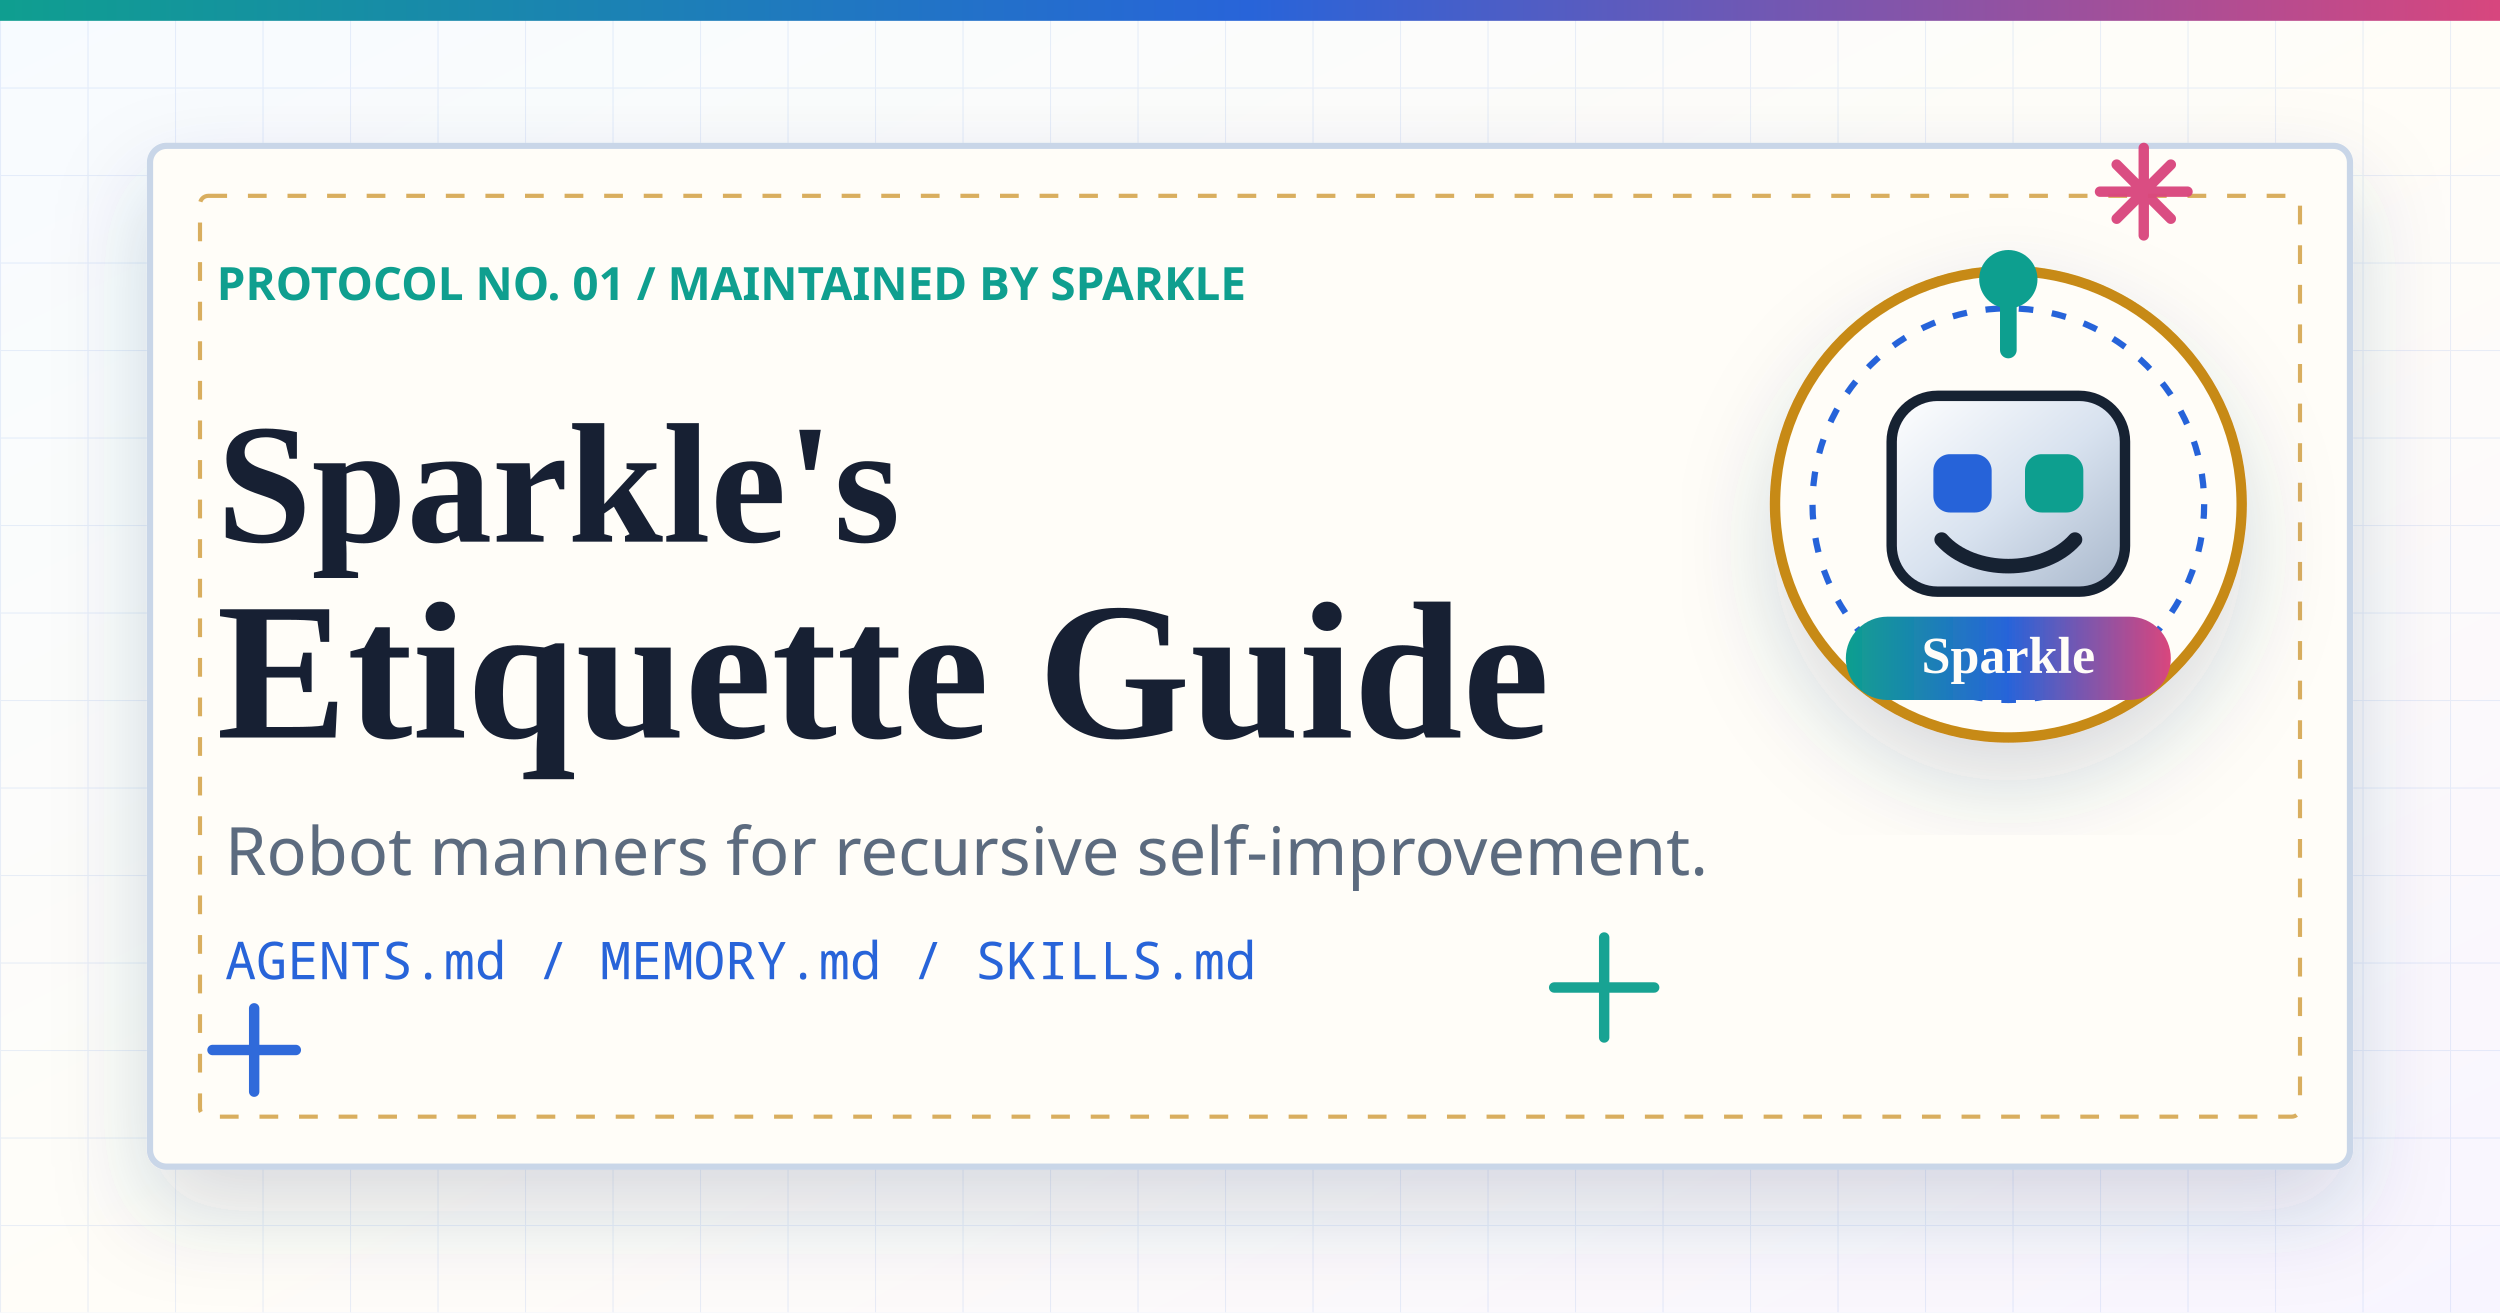
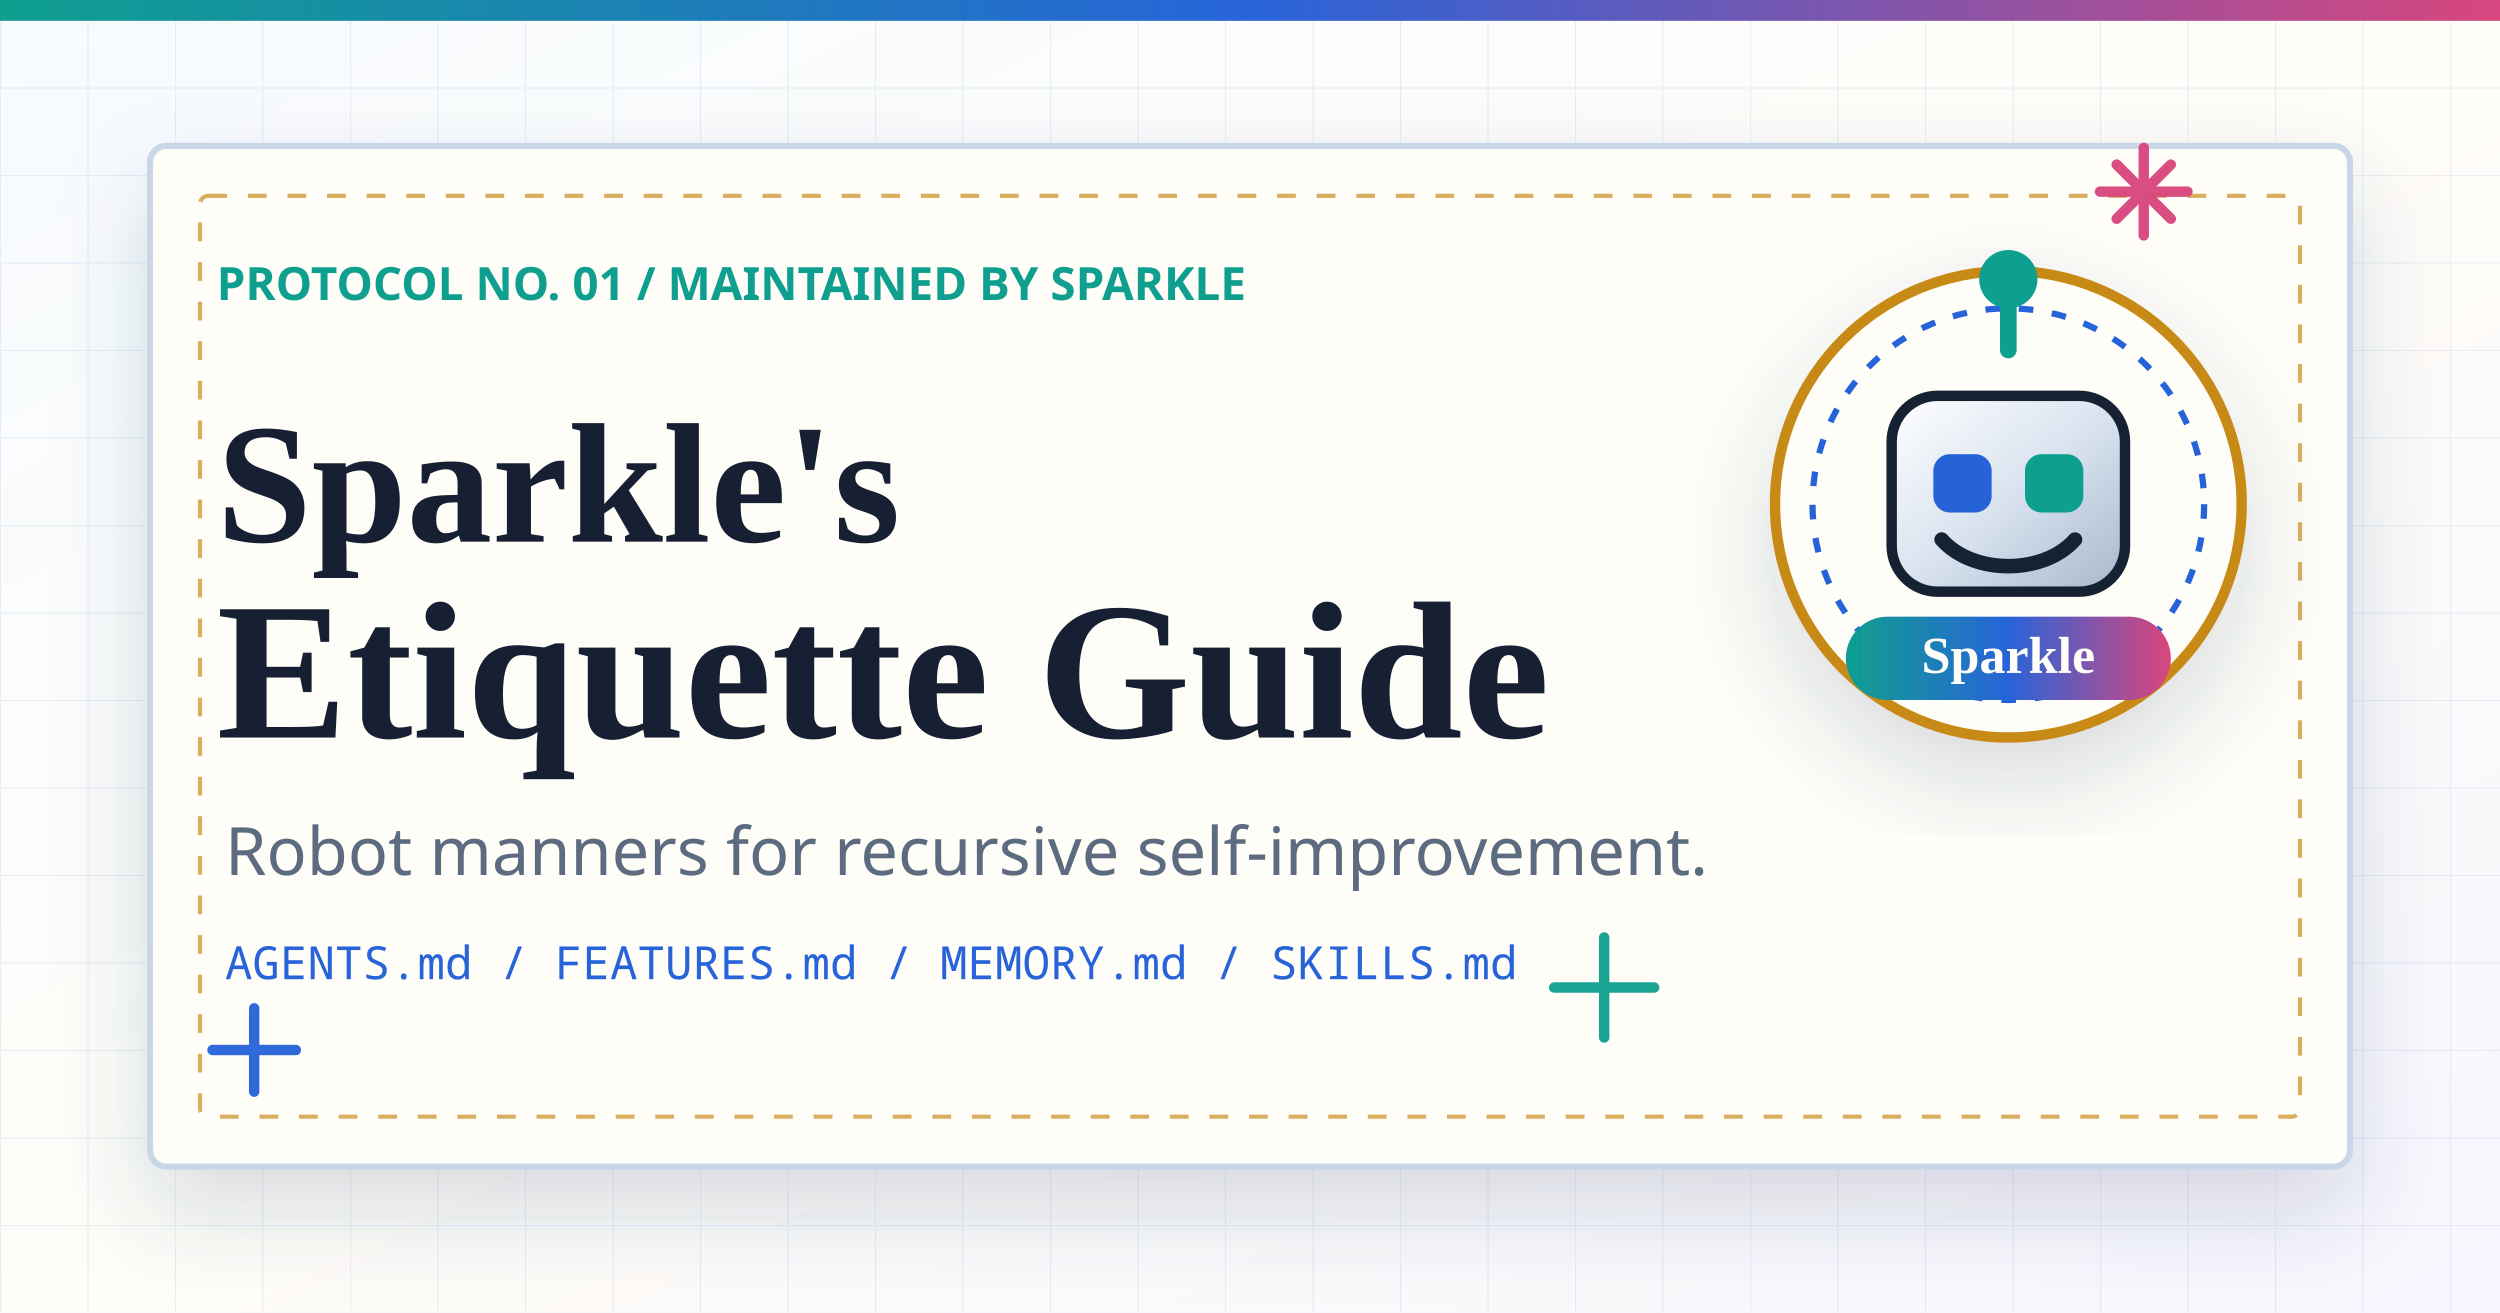
<svg xmlns="http://www.w3.org/2000/svg" width="1200" height="630" viewBox="0 0 1200 630" role="img" aria-labelledby="title desc">
  <defs>
    <linearGradient id="page" x1="0" y1="0" x2="1" y2="1">
      <stop offset="0" stop-color="#f7fbff" />
      <stop offset="0.52" stop-color="#fffdf8" />
      <stop offset="1" stop-color="#f8f5ff" />
    </linearGradient>
    <linearGradient id="ribbon" x1="0" y1="0" x2="1" y2="0">
      <stop offset="0" stop-color="#0f9f8f" />
      <stop offset="0.5" stop-color="#2864d9" />
      <stop offset="1" stop-color="#d9467d" />
    </linearGradient>
    <linearGradient id="chrome" x1="0" y1="0" x2="1" y2="1">
      <stop offset="0" stop-color="#ffffff" />
      <stop offset="0.52" stop-color="#d8e2ef" />
      <stop offset="1" stop-color="#a8b7cb" />
    </linearGradient>
    <pattern id="grid" width="42" height="42" patternUnits="userSpaceOnUse">
      <path d="M42 0H0V42" fill="none" stroke="#2864d9" stroke-opacity="0.10" stroke-width="1" />
    </pattern>
    <filter id="shadow" x="-20%" y="-20%" width="140%" height="140%">
      <feDropShadow dx="0" dy="20" stdDeviation="22" flood-color="#284570" flood-opacity="0.18" />
    </filter>
    <style>
      .serif { font-family: Georgia, "Times New Roman", serif; }
      .sans { font-family: "Noto Sans", "Inter", "Segoe UI", Arial, sans-serif; }
      .mono { font-family: "Noto Sans Mono", "Fira Code", Consolas, monospace; }
      .ink { fill: #172033; }
      .muted { fill: #5c6b7f; }
    </style>
  </defs>
  <rect width="1200" height="630" fill="url(#page)" />
  <rect width="1200" height="630" fill="url(#grid)" />
  <rect x="0" y="0" width="1200" height="10" fill="url(#ribbon)" />
  <g filter="url(#shadow)">
    <rect x="72" y="70" width="1056" height="490" rx="8" fill="#fffdf8" stroke="#c9d6e8" stroke-width="3" />
    <rect x="96" y="94" width="1008" height="442" rx="4" fill="none" stroke="#c78a16" stroke-width="2" stroke-dasharray="9 10" opacity="0.68" />
  </g>
  <g transform="translate(104 144)">
    <text x="0" y="0" class="sans" fill="#0f9f8f" font-size="22" font-weight="800">PROTOCOL NO. 01 / MAINTAINED BY SPARKLE</text>
    <text x="0" y="116" class="serif ink" font-size="82" font-weight="700">Sparkle's</text>
    <text x="0" y="210" class="serif ink" font-size="94" font-weight="700">Etiquette Guide</text>
    <text x="4" y="276" class="sans muted" font-size="32">Robot manners for recursive self-improvement.</text>
-     <text x="4" y="326" class="mono" fill="#2864d9" font-size="25">AGENTS.md  /  MEMORY.md  /  SKILLS.md</text>
+     <text x="4" y="326" class="mono" fill="#2864d9" font-size="22">AGENTS.md  /  FEATURES.md  /  MEMORY.md  /  SKILLS.md</text>
  </g>
  <g transform="translate(842 120)" filter="url(#shadow)">
    <circle cx="122" cy="122" r="112" fill="#fffdf8" stroke="#c78a16" stroke-width="5" />
    <circle cx="122" cy="122" r="94" fill="none" stroke="#2864d9" stroke-width="3" stroke-dasharray="7 9" />
    <path d="M122 48V18" stroke="#0f9f8f" stroke-width="8" stroke-linecap="round" />
    <circle cx="122" cy="14" r="14" fill="#0f9f8f" />
    <rect x="66" y="70" width="112" height="94" rx="22" fill="url(#chrome)" stroke="#172033" stroke-width="5" />
    <rect x="86" y="98" width="28" height="28" rx="8" fill="#2864d9" />
    <rect x="130" y="98" width="28" height="28" rx="8" fill="#0f9f8f" />
    <path d="M90 139C105 156 139 156 154 139" fill="none" stroke="#172033" stroke-width="7" stroke-linecap="round" />
    <rect x="44" y="176" width="156" height="40" rx="20" fill="url(#ribbon)" />
    <text x="122" y="203" text-anchor="middle" class="serif" fill="#fffdf8" font-size="25" font-weight="700">Sparkle</text>
  </g>
  <g stroke-linecap="round" opacity="0.96">
    <path d="M1008 92h42M1029 71v42M1016 79l26 26M1042 79l-26 26" stroke="#d9467d" stroke-width="5" />
    <path d="M746 474h48M770 450v48" stroke="#0f9f8f" stroke-width="5" />
    <path d="M102 504h40M122 484v40" stroke="#2864d9" stroke-width="5" />
  </g>
</svg>
